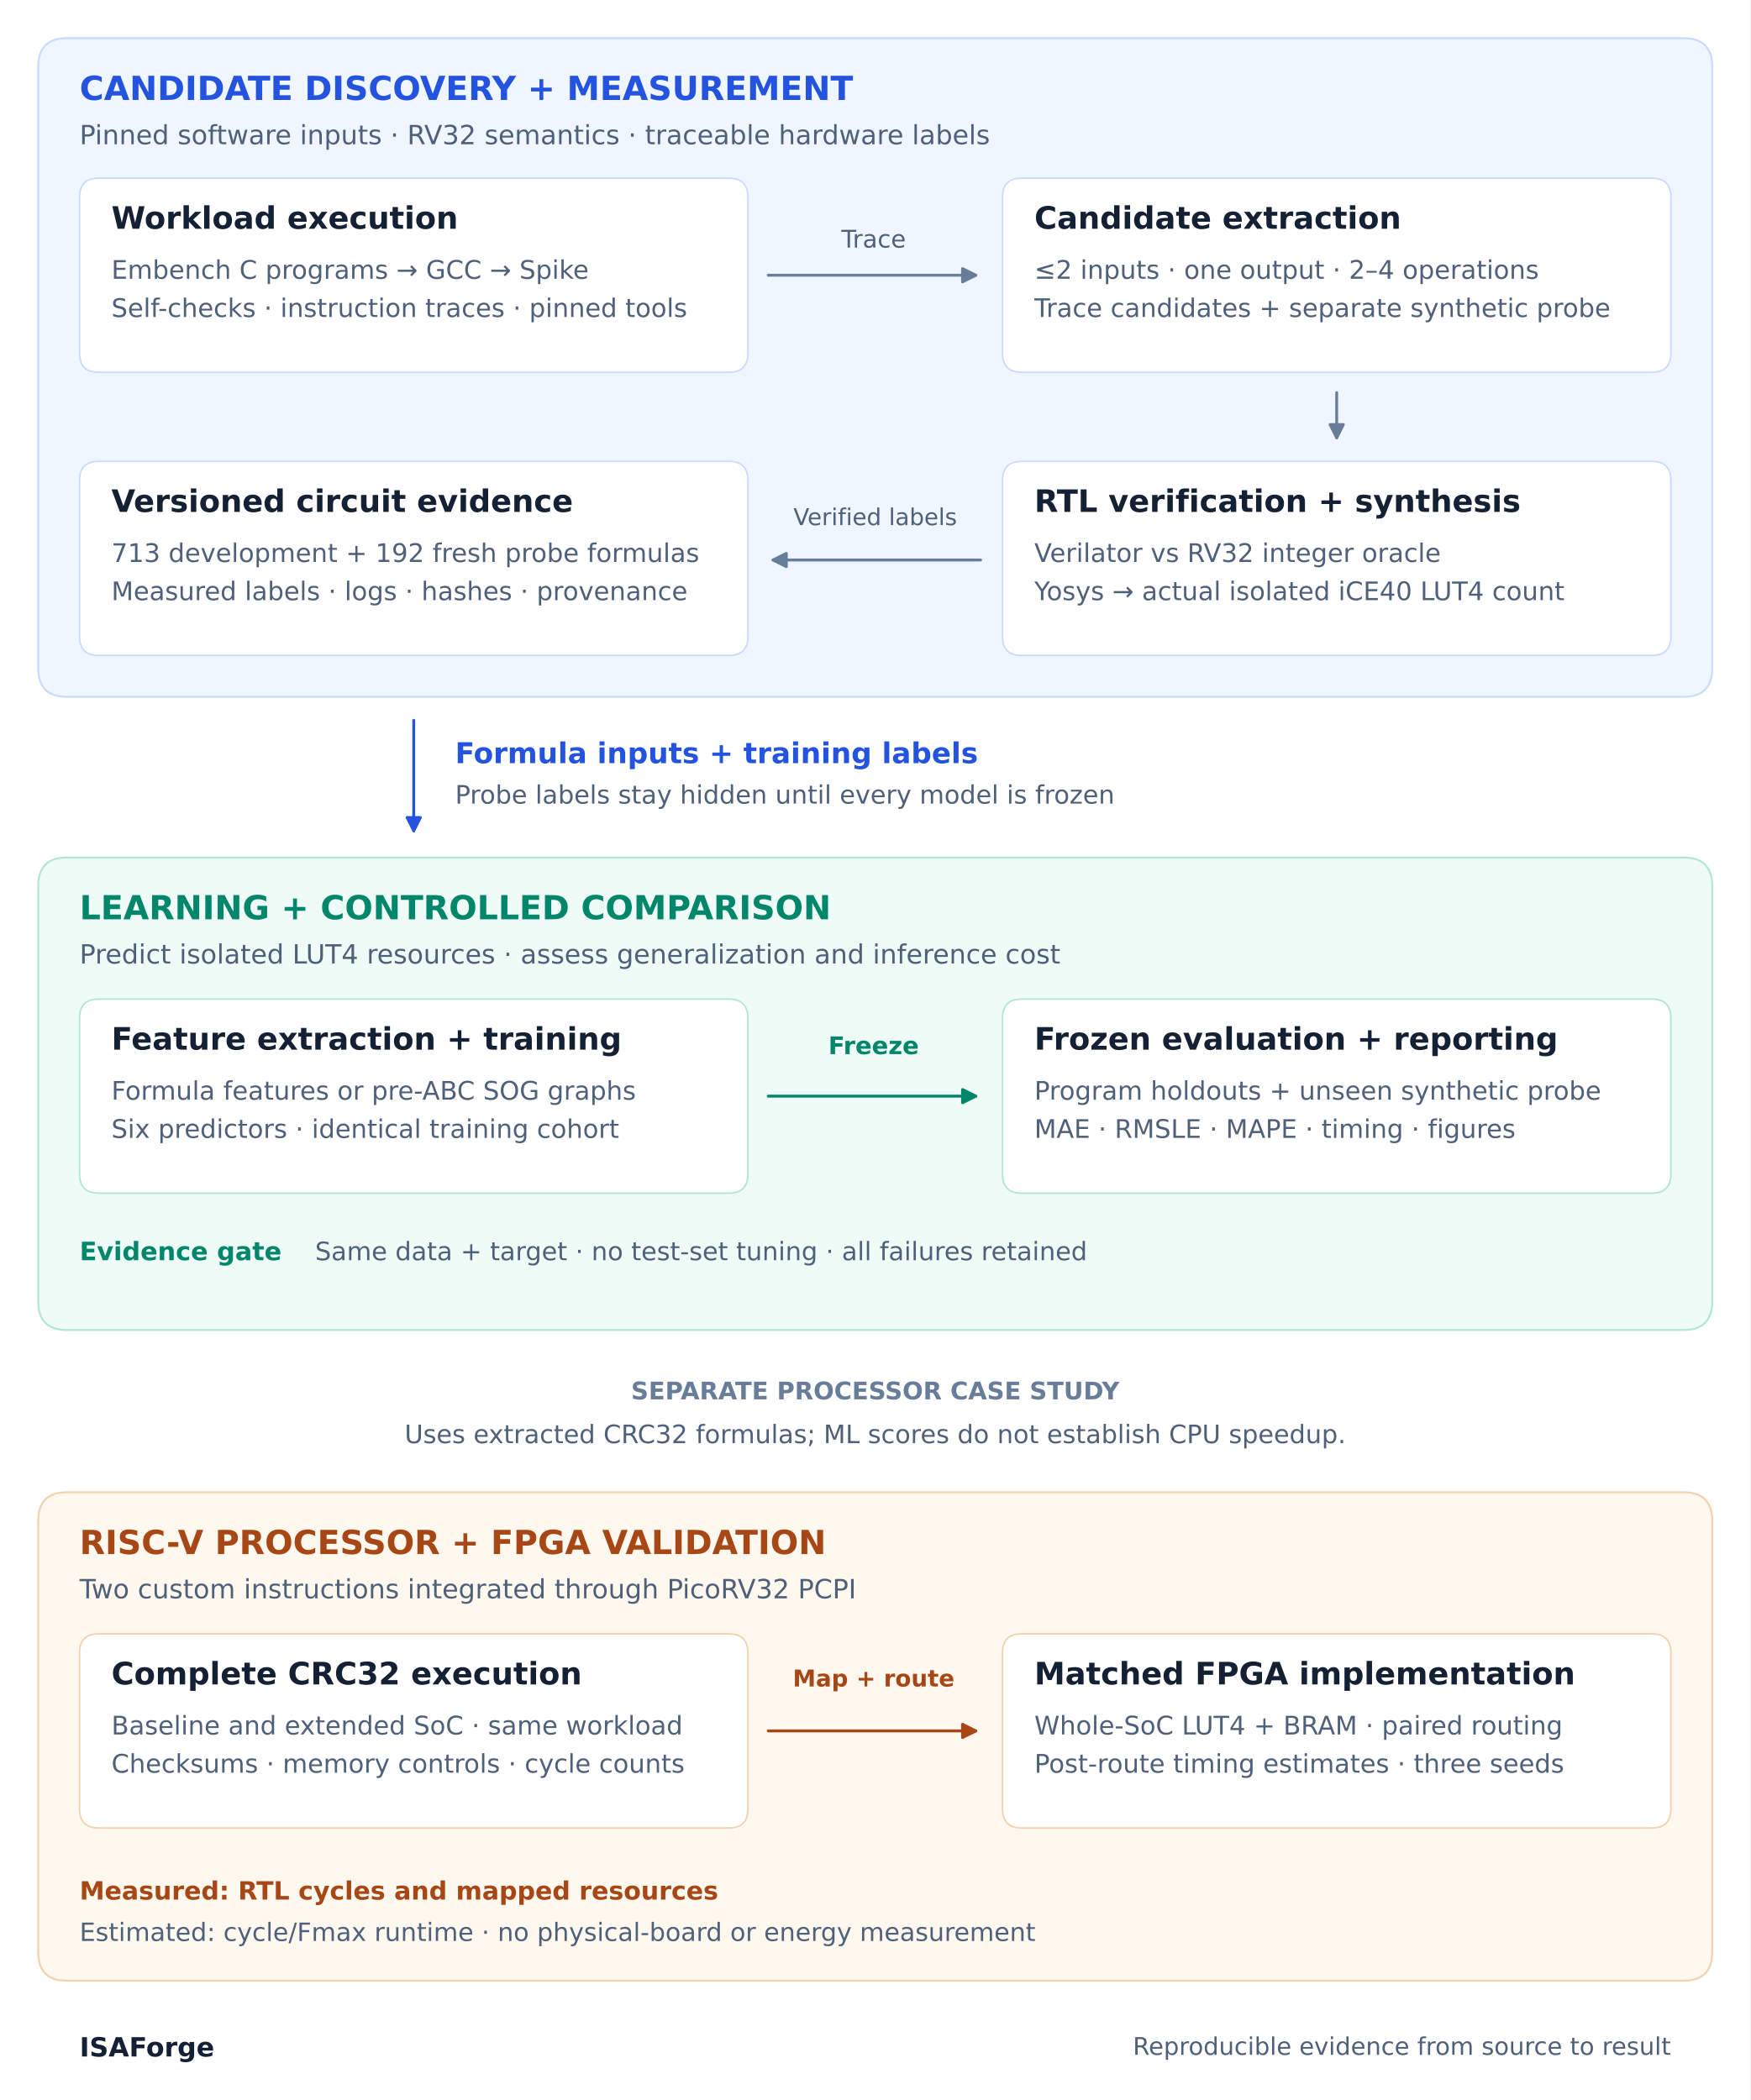
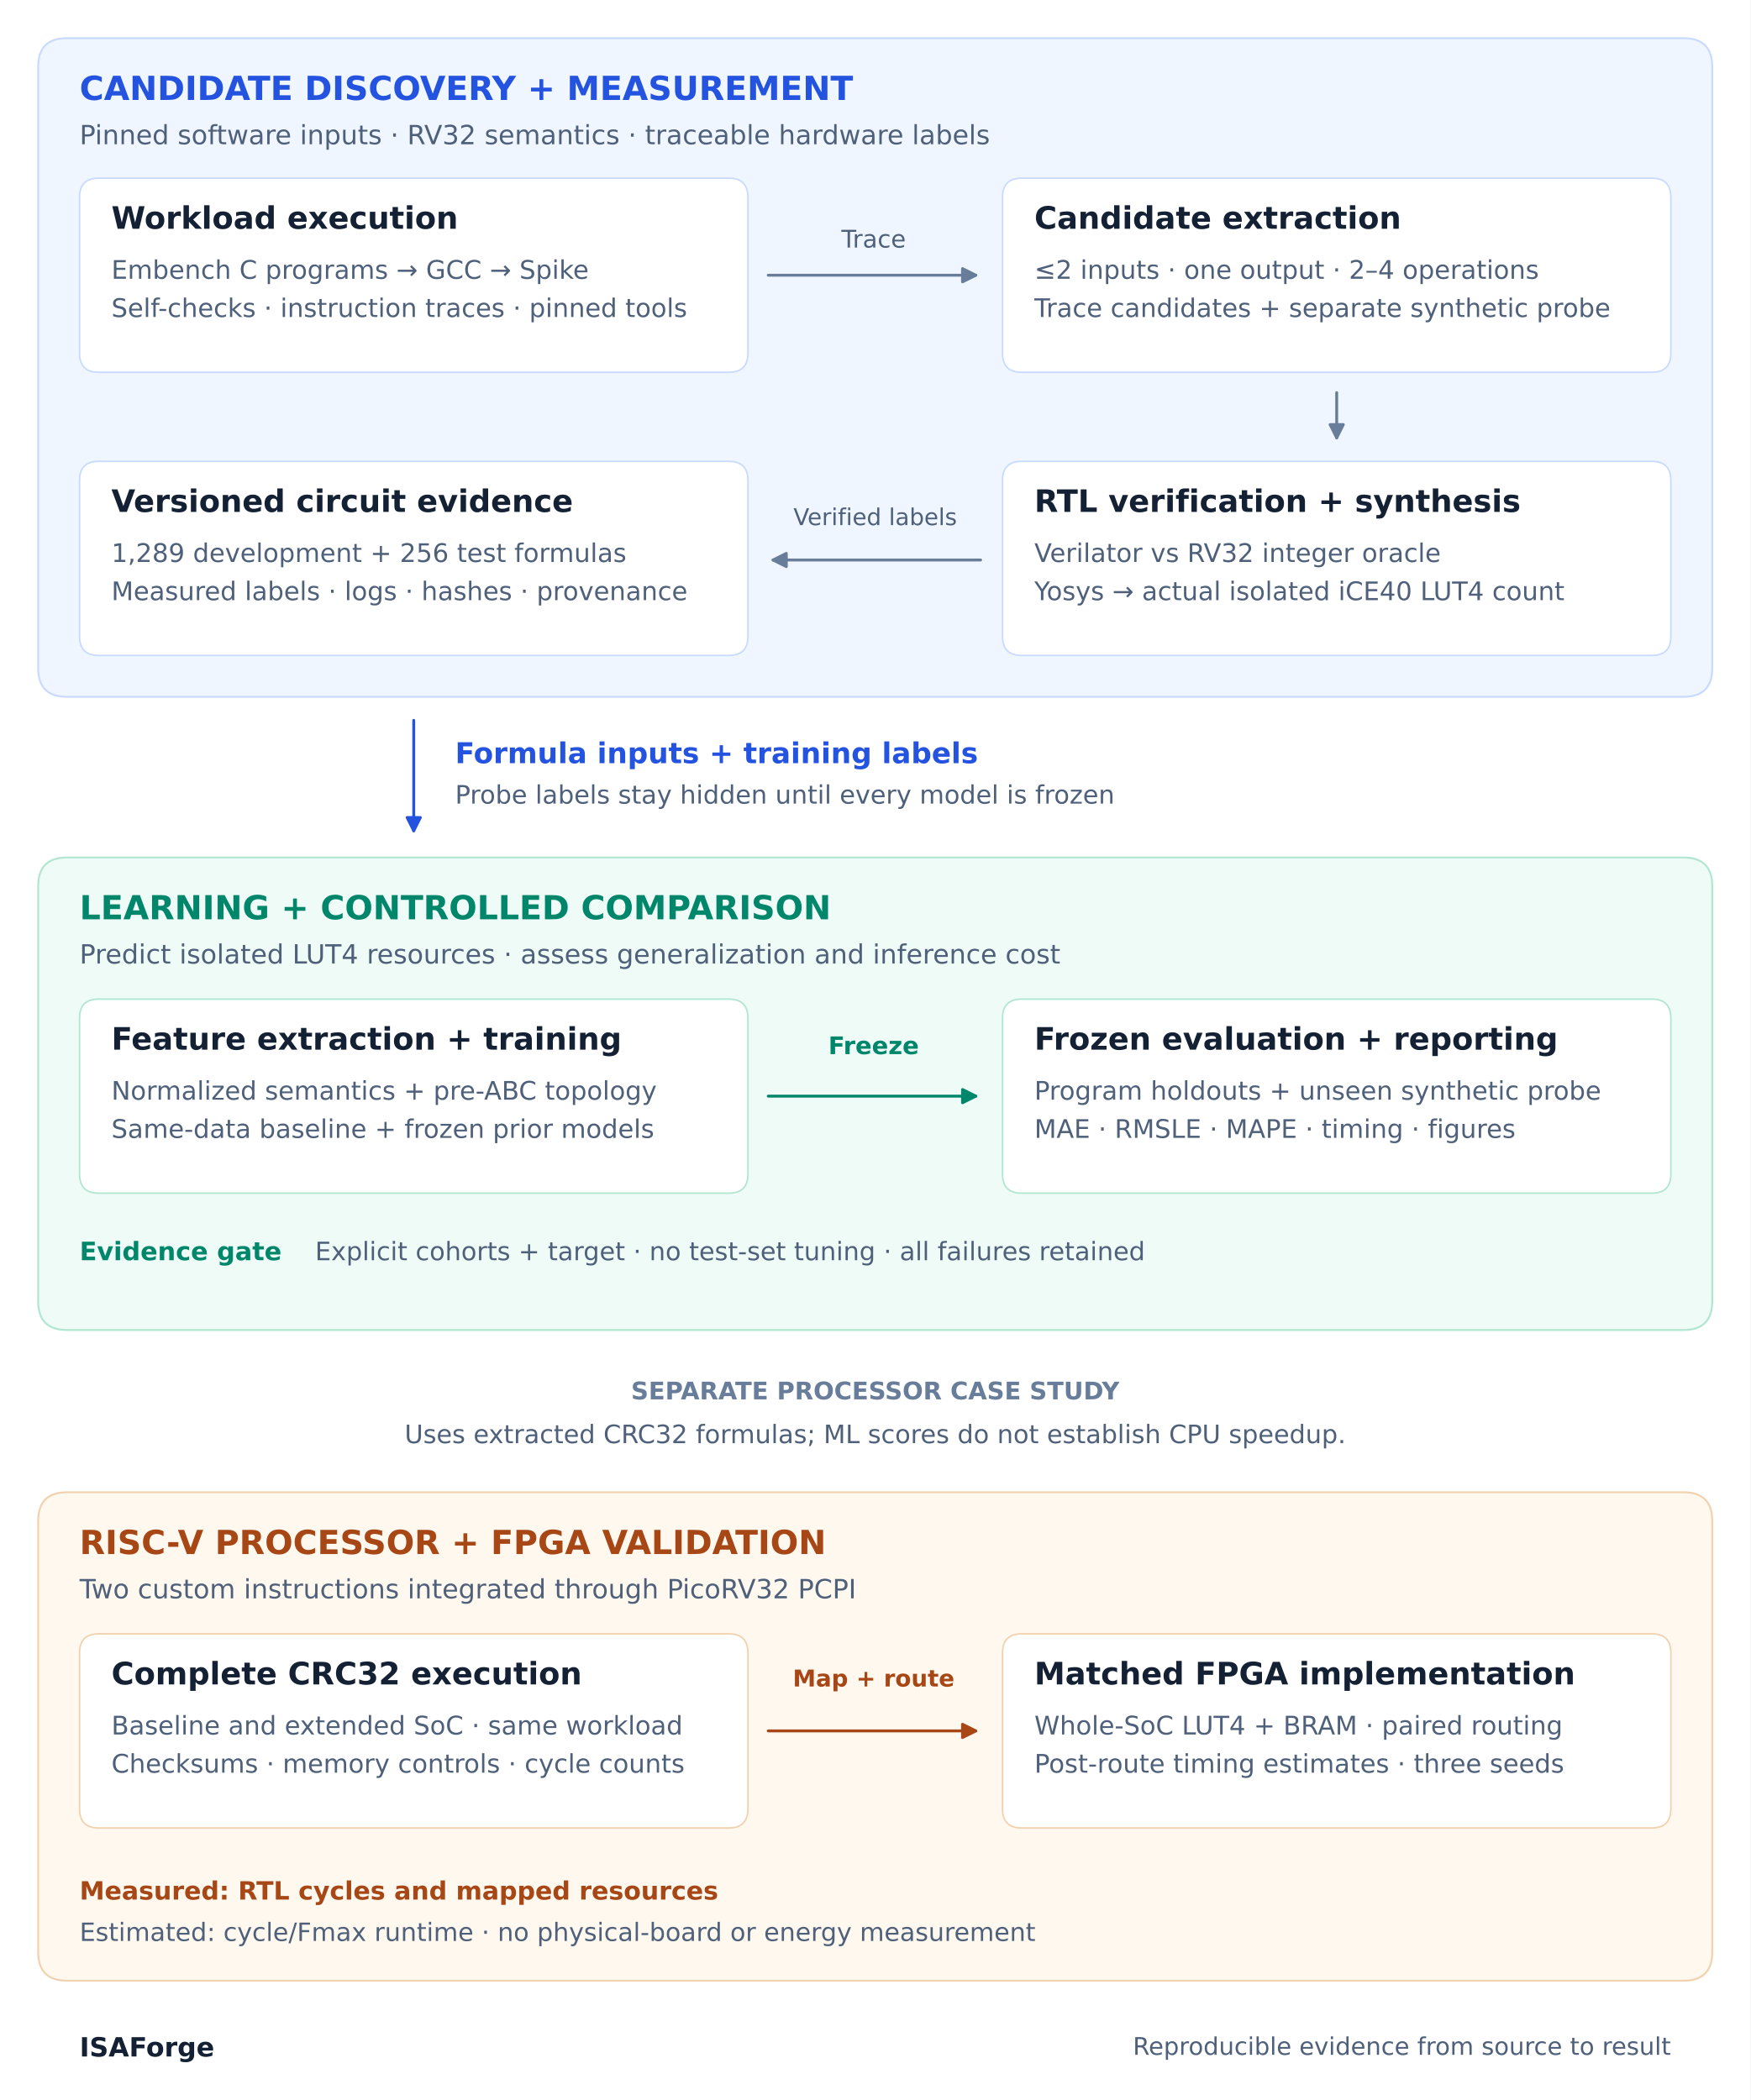
<svg xmlns="http://www.w3.org/2000/svg" width="792pt" height="950.4pt" viewBox="0 0 792 950.4" version="1.1">
  <defs>
    <style type="text/css">*{stroke-linejoin: round; stroke-linecap: butt}</style>
  </defs>
  <g id="figure_1">
    <g id="patch_1">
      <path d="M 0 950.4  L 792 950.4  L 792 0  L 0 0  z " style="fill: #ffffff" />
    </g>
    <g id="axes_1">
      <g id="patch_2">
        <path d="M 30.24 17.28  L 761.76 17.28  Q 774.72 17.28 774.72 30.24  L 774.72 302.4  Q 774.72 315.36 761.76 315.36  L 30.24 315.36  Q 17.28 315.36 17.28 302.4  L 17.28 30.24  Q 17.28 17.28 30.24 17.28  z " clip-path="url(#p30b67a3843)" style="fill: #f0f6ff; stroke: #c8daff; stroke-width: 0.85; stroke-linejoin: miter" />
      </g>
      <g id="patch_3">
        <path d="M 44.64 80.64  L 329.76 80.64  Q 338.4 80.64 338.4 89.28  L 338.4 159.84  Q 338.4 168.48 329.76 168.48  L 44.64 168.48  Q 36 168.48 36 159.84  L 36 89.28  Q 36 80.64 44.64 80.64  z " clip-path="url(#p30b67a3843)" style="fill: #ffffff; stroke: #c8daff; stroke-width: 0.7; stroke-linejoin: miter" />
      </g>
      <g id="patch_4">
        <path d="M 462.24 80.64  L 747.36 80.64  Q 756 80.64 756 89.28  L 756 159.84  Q 756 168.48 747.36 168.48  L 462.24 168.48  Q 453.6 168.48 453.6 159.84  L 453.6 89.28  Q 453.6 80.64 462.24 80.64  z " clip-path="url(#p30b67a3843)" style="fill: #ffffff; stroke: #c8daff; stroke-width: 0.7; stroke-linejoin: miter" />
      </g>
      <g id="patch_5">
        <path d="M 347.598 124.56  Q 395.279 124.56 441.507 124.56  " clip-path="url(#p30b67a3843)" style="fill: none; stroke: #687d99; stroke-width: 1.3; stroke-linecap: round" />
        <path d="M 435.507 121.56  L 441.507 124.56  L 435.507 127.56  z " clip-path="url(#p30b67a3843)" style="fill: #687d99; stroke: #687d99; stroke-width: 1.3; stroke-linecap: round" />
      </g>
      <g id="patch_6">
        <path d="M 462.24 208.8  L 747.36 208.8  Q 756 208.8 756 217.44  L 756 288  Q 756 296.64 747.36 296.64  L 462.24 296.64  Q 453.6 296.64 453.6 288  L 453.6 217.44  Q 453.6 208.8 462.24 208.8  z " clip-path="url(#p30b67a3843)" style="fill: #ffffff; stroke: #c8daff; stroke-width: 0.7; stroke-linejoin: miter" />
      </g>
      <g id="patch_7">
        <path d="M 604.8 177.683  Q 604.8 188.641 604.8 198.147  " clip-path="url(#p30b67a3843)" style="fill: none; stroke: #687d99; stroke-width: 1.3; stroke-linecap: round" />
        <path d="M 607.8 192.147  L 604.8 198.147  L 601.8 192.147  z " clip-path="url(#p30b67a3843)" style="fill: #687d99; stroke: #687d99; stroke-width: 1.3; stroke-linecap: round" />
      </g>
      <g id="patch_8">
        <path d="M 44.64 208.8  L 329.76 208.8  Q 338.4 208.8 338.4 217.44  L 338.4 288  Q 338.4 296.64 329.76 296.64  L 44.64 296.64  Q 36 296.64 36 288  L 36 217.44  Q 36 208.8 44.64 208.8  z " clip-path="url(#p30b67a3843)" style="fill: #ffffff; stroke: #c8daff; stroke-width: 0.7; stroke-linejoin: miter" />
      </g>
      <g id="patch_9">
        <path d="M 443.682 253.44  Q 396.001 253.44 349.773 253.44  " clip-path="url(#p30b67a3843)" style="fill: none; stroke: #687d99; stroke-width: 1.3; stroke-linecap: round" />
        <path d="M 355.773 256.44  L 349.773 253.44  L 355.773 250.44  z " clip-path="url(#p30b67a3843)" style="fill: #687d99; stroke: #687d99; stroke-width: 1.3; stroke-linecap: round" />
      </g>
      <g id="patch_10">
        <path d="M 187.2 326  Q 187.2 351.72 187.2 375.987  " clip-path="url(#p30b67a3843)" style="fill: none; stroke: #2453df; stroke-width: 1.3; stroke-linecap: round" />
        <path d="M 190.2 369.987  L 187.2 375.987  L 184.2 369.987  z " clip-path="url(#p30b67a3843)" style="fill: #2453df; stroke: #2453df; stroke-width: 1.3; stroke-linecap: round" />
      </g>
      <g id="patch_11">
        <path d="M 30.24 388.08  L 761.76 388.08  Q 774.72 388.08 774.72 401.04  L 774.72 588.96  Q 774.72 601.92 761.76 601.92  L 30.24 601.92  Q 17.28 601.92 17.28 588.96  L 17.28 401.04  Q 17.28 388.08 30.24 388.08  z " clip-path="url(#p30b67a3843)" style="fill: #effbf6; stroke: #b1e6d0; stroke-width: 0.85; stroke-linejoin: miter" />
      </g>
      <g id="patch_12">
        <path d="M 44.64 452.16  L 329.76 452.16  Q 338.4 452.16 338.4 460.8  L 338.4 531.36  Q 338.4 540 329.76 540  L 44.64 540  Q 36 540 36 531.36  L 36 460.8  Q 36 452.16 44.64 452.16  z " clip-path="url(#p30b67a3843)" style="fill: #ffffff; stroke: #b1e6d0; stroke-width: 0.7; stroke-linejoin: miter" />
      </g>
      <g id="patch_13">
        <path d="M 462.24 452.16  L 747.36 452.16  Q 756 452.16 756 460.8  L 756 531.36  Q 756 540 747.36 540  L 462.24 540  Q 453.6 540 453.6 531.36  L 453.6 460.8  Q 453.6 452.16 462.24 452.16  z " clip-path="url(#p30b67a3843)" style="fill: #ffffff; stroke: #b1e6d0; stroke-width: 0.7; stroke-linejoin: miter" />
      </g>
      <g id="patch_14">
        <path d="M 347.598 496.08  Q 395.279 496.08 441.507 496.08  " clip-path="url(#p30b67a3843)" style="fill: none; stroke: #00876b; stroke-width: 1.3; stroke-linecap: round" />
        <path d="M 435.507 493.08  L 441.507 496.08  L 435.507 499.08  z " clip-path="url(#p30b67a3843)" style="fill: #00876b; stroke: #00876b; stroke-width: 1.3; stroke-linecap: round" />
      </g>
      <g id="patch_15">
        <path d="M 30.24 675.36  L 761.76 675.36  Q 774.72 675.36 774.72 688.32  L 774.72 883.44  Q 774.72 896.4 761.76 896.4  L 30.24 896.4  Q 17.28 896.4 17.28 883.44  L 17.28 688.32  Q 17.28 675.36 30.24 675.36  z " clip-path="url(#p30b67a3843)" style="fill: #fff8ef; stroke: #f1d1ae; stroke-width: 0.85; stroke-linejoin: miter" />
      </g>
      <g id="patch_16">
        <path d="M 44.64 739.44  L 329.76 739.44  Q 338.4 739.44 338.4 748.08  L 338.4 818.64  Q 338.4 827.28 329.76 827.28  L 44.64 827.28  Q 36 827.28 36 818.64  L 36 748.08  Q 36 739.44 44.64 739.44  z " clip-path="url(#p30b67a3843)" style="fill: #ffffff; stroke: #f1d1ae; stroke-width: 0.7; stroke-linejoin: miter" />
      </g>
      <g id="patch_17">
        <path d="M 462.24 739.44  L 747.36 739.44  Q 756 739.44 756 748.08  L 756 818.64  Q 756 827.28 747.36 827.28  L 462.24 827.28  Q 453.6 827.28 453.6 818.64  L 453.6 748.08  Q 453.6 739.44 462.24 739.44  z " clip-path="url(#p30b67a3843)" style="fill: #ffffff; stroke: #f1d1ae; stroke-width: 0.7; stroke-linejoin: miter" />
      </g>
      <g id="patch_18">
        <path d="M 347.598 783.36  Q 395.279 783.36 441.507 783.36  " clip-path="url(#p30b67a3843)" style="fill: none; stroke: #a84716; stroke-width: 1.3; stroke-linecap: round" />
        <path d="M 435.507 780.36  L 441.507 783.36  L 435.507 786.36  z " clip-path="url(#p30b67a3843)" style="fill: #a84716; stroke: #a84716; stroke-width: 1.3; stroke-linecap: round" />
      </g>
      <g id="text_1">
        <text style="font-weight: 700; font-size: 15px; font-family: 'DejaVu Sans'; text-anchor: start; fill: #2453df" x="36" y="45.236" transform="rotate(-0 36 45.23648)">CANDIDATE DISCOVERY + MEASUREMENT</text>
      </g>
      <g id="text_2">
        <text style="font-size: 12px; font-family: 'DejaVu Sans'; text-anchor: start; fill: #4e607a" x="36" y="65.278" transform="rotate(-0 36 65.27813)">Pinned software inputs · RV32 semantics · traceable hardware labels</text>
      </g>
      <g id="text_3">
        <text style="font-weight: 700; font-size: 14px; font-family: 'DejaVu Sans'; text-anchor: start; fill: #142033" x="50.4" y="103.518" transform="rotate(-0 50.4 103.5178)">Workload execution</text>
      </g>
      <g id="text_4">
        <text style="font-size: 11.6px; font-family: 'DejaVu Sans'; text-anchor: start; fill: #4e607a" x="50.4" y="126.174" transform="rotate(-0 50.4 126.1742)">Embench C programs → GCC → Spike</text>
      </g>
      <g id="text_5">
        <text style="font-size: 11.6px; font-family: 'DejaVu Sans'; text-anchor: start; fill: #4e607a" x="50.4" y="143.454" transform="rotate(-0 50.4 143.4542)">Self-checks · instruction traces · pinned tools</text>
      </g>
      <g id="text_6">
        <text style="font-weight: 700; font-size: 14px; font-family: 'DejaVu Sans'; text-anchor: start; fill: #142033" x="468" y="103.518" transform="rotate(-0 468 103.5178)">Candidate extraction</text>
      </g>
      <g id="text_7">
        <text style="font-size: 11.6px; font-family: 'DejaVu Sans'; text-anchor: start; fill: #4e607a" x="468" y="126.174" transform="rotate(-0 468 126.1742)">≤2 inputs · one output · 2–4 operations</text>
      </g>
      <g id="text_8">
        <text style="font-size: 11.6px; font-family: 'DejaVu Sans'; text-anchor: start; fill: #4e607a" x="468" y="143.454" transform="rotate(-0 468 143.4542)">Trace candidates + separate synthetic probe</text>
      </g>
      <g id="text_9">
        <text style="font-size: 11px; font-family: 'DejaVu Sans'; text-anchor: middle; fill: #4e607a" x="395.28" y="112.037" transform="rotate(-0 395.28 112.0374)">Trace</text>
      </g>
      <g id="text_10">
        <text style="font-weight: 700; font-size: 14px; font-family: 'DejaVu Sans'; text-anchor: start; fill: #142033" x="468" y="231.678" transform="rotate(-0 468 231.6778)">RTL verification + synthesis</text>
      </g>
      <g id="text_11">
        <text style="font-size: 11.6px; font-family: 'DejaVu Sans'; text-anchor: start; fill: #4e607a" x="468" y="254.334" transform="rotate(-0 468 254.3342)">Verilator vs RV32 integer oracle</text>
      </g>
      <g id="text_12">
        <text style="font-size: 11.6px; font-family: 'DejaVu Sans'; text-anchor: start; fill: #4e607a" x="468" y="271.614" transform="rotate(-0 468 271.6142)">Yosys → actual isolated iCE40 LUT4 count</text>
      </g>
      <g id="text_13">
        <text style="font-weight: 700; font-size: 14px; font-family: 'DejaVu Sans'; text-anchor: start; fill: #142033" x="50.4" y="231.678" transform="rotate(-0 50.4 231.6778)">Versioned circuit evidence</text>
      </g>
      <g id="text_14">
-         <text style="font-size: 11.6px; font-family: 'DejaVu Sans'; text-anchor: start; fill: #4e607a" x="50.4" y="254.334" transform="rotate(-0 50.4 254.3342)">713 development + 192 fresh probe formulas</text>
+         <text style="font-size: 11.6px; font-family: 'DejaVu Sans'; text-anchor: start; fill: #4e607a" x="50.4" y="254.334" transform="rotate(-0 50.4 254.3342)">1,289 development + 256 test formulas</text>
      </g>
      <g id="text_15">
        <text style="font-size: 11.6px; font-family: 'DejaVu Sans'; text-anchor: start; fill: #4e607a" x="50.4" y="271.614" transform="rotate(-0 50.4 271.6142)">Measured labels · logs · hashes · provenance</text>
      </g>
      <g id="text_16">
        <text style="font-size: 10.5px; font-family: 'DejaVu Sans'; text-anchor: middle; fill: #4e607a" x="396" y="237.658" transform="rotate(-0 396 237.6584)">Verified labels</text>
      </g>
      <g id="text_17">
        <text style="font-weight: 700; font-size: 13px; font-family: 'DejaVu Sans'; text-anchor: start; fill: #2453df" x="205.92" y="345.398" transform="rotate(-0 205.92 345.398)">Formula inputs + training labels</text>
      </g>
      <g id="text_18">
        <text style="font-size: 11.5px; font-family: 'DejaVu Sans'; text-anchor: start; fill: #4e607a" x="205.92" y="363.698" transform="rotate(-0 205.92 363.6982)">Probe labels stay hidden until every model is frozen</text>
      </g>
      <g id="text_19">
        <text style="font-weight: 700; font-size: 15px; font-family: 'DejaVu Sans'; text-anchor: start; fill: #00876b" x="36" y="416.036" transform="rotate(-0 36 416.0365)">LEARNING + CONTROLLED COMPARISON</text>
      </g>
      <g id="text_20">
        <text style="font-size: 12px; font-family: 'DejaVu Sans'; text-anchor: start; fill: #4e607a" x="36" y="436.078" transform="rotate(-0 36 436.0781)">Predict isolated LUT4 resources · assess generalization and inference cost</text>
      </g>
      <g id="text_21">
        <text style="font-weight: 700; font-size: 14px; font-family: 'DejaVu Sans'; text-anchor: start; fill: #142033" x="50.4" y="475.038" transform="rotate(-0 50.4 475.0378)">Feature extraction + training</text>
      </g>
      <g id="text_22">
-         <text style="font-size: 11.6px; font-family: 'DejaVu Sans'; text-anchor: start; fill: #4e607a" x="50.4" y="497.694" transform="rotate(-0 50.4 497.6942)">Formula features or pre-ABC SOG graphs</text>
+         <text style="font-size: 11.6px; font-family: 'DejaVu Sans'; text-anchor: start; fill: #4e607a" x="50.4" y="497.694" transform="rotate(-0 50.4 497.6942)">Normalized semantics + pre-ABC topology</text>
      </g>
      <g id="text_23">
-         <text style="font-size: 11.6px; font-family: 'DejaVu Sans'; text-anchor: start; fill: #4e607a" x="50.4" y="514.974" transform="rotate(-0 50.4 514.9742)">Six predictors · identical training cohort</text>
+         <text style="font-size: 11.6px; font-family: 'DejaVu Sans'; text-anchor: start; fill: #4e607a" x="50.4" y="514.974" transform="rotate(-0 50.4 514.9742)">Same-data baseline + frozen prior models</text>
      </g>
      <g id="text_24">
        <text style="font-weight: 700; font-size: 14px; font-family: 'DejaVu Sans'; text-anchor: start; fill: #142033" x="468" y="475.038" transform="rotate(-0 468 475.0378)">Frozen evaluation + reporting</text>
      </g>
      <g id="text_25">
        <text style="font-size: 11.6px; font-family: 'DejaVu Sans'; text-anchor: start; fill: #4e607a" x="468" y="497.694" transform="rotate(-0 468 497.6942)">Program holdouts + unseen synthetic probe</text>
      </g>
      <g id="text_26">
        <text style="font-size: 11.6px; font-family: 'DejaVu Sans'; text-anchor: start; fill: #4e607a" x="468" y="514.974" transform="rotate(-0 468 514.9742)">MAE · RMSLE · MAPE · timing · figures</text>
      </g>
      <g id="text_27">
        <text style="font-weight: 700; font-size: 11px; font-family: 'DejaVu Sans'; text-anchor: middle; fill: #00876b" x="395.28" y="477.077" transform="rotate(-0 395.28 477.0774)">Freeze</text>
      </g>
      <g id="text_28">
        <text style="font-weight: 700; font-size: 11.5px; font-family: 'DejaVu Sans'; text-anchor: start; fill: #00876b" x="36" y="570.338" transform="rotate(-0 36 570.3382)">Evidence gate</text>
      </g>
      <g id="text_29">
-         <text style="font-size: 11.5px; font-family: 'DejaVu Sans'; text-anchor: start; fill: #4e607a" x="142.56" y="570.338" transform="rotate(-0 142.56 570.3382)">Same data + target · no test-set tuning · all failures retained</text>
+         <text style="font-size: 11.5px; font-family: 'DejaVu Sans'; text-anchor: start; fill: #4e607a" x="142.56" y="570.338" transform="rotate(-0 142.56 570.3382)">Explicit cohorts + target · no test-set tuning · all failures retained</text>
      </g>
      <g id="text_30">
        <text style="font-weight: 700; font-size: 11px; font-family: 'DejaVu Sans'; text-anchor: middle; fill: #687d99" x="396" y="633.317" transform="rotate(-0 396 633.3174)">SEPARATE PROCESSOR CASE STUDY</text>
      </g>
      <g id="text_31">
        <text style="font-size: 11.5px; font-family: 'DejaVu Sans'; text-anchor: middle; fill: #4e607a" x="396" y="653.138" transform="rotate(-0 396 653.1382)">Uses extracted CRC32 formulas; ML scores do not establish CPU speedup.</text>
      </g>
      <g id="text_32">
        <text style="font-weight: 700; font-size: 15px; font-family: 'DejaVu Sans'; text-anchor: start; fill: #a84716" x="36" y="703.316" transform="rotate(-0 36 703.3165)">RISC-V PROCESSOR + FPGA VALIDATION</text>
      </g>
      <g id="text_33">
        <text style="font-size: 12px; font-family: 'DejaVu Sans'; text-anchor: start; fill: #4e607a" x="36" y="723.358" transform="rotate(-0 36 723.3581)">Two custom instructions integrated through PicoRV32 PCPI</text>
      </g>
      <g id="text_34">
        <text style="font-weight: 700; font-size: 14px; font-family: 'DejaVu Sans'; text-anchor: start; fill: #142033" x="50.4" y="762.318" transform="rotate(-0 50.4 762.3178)">Complete CRC32 execution</text>
      </g>
      <g id="text_35">
        <text style="font-size: 11.6px; font-family: 'DejaVu Sans'; text-anchor: start; fill: #4e607a" x="50.4" y="784.974" transform="rotate(-0 50.4 784.9742)">Baseline and extended SoC · same workload</text>
      </g>
      <g id="text_36">
        <text style="font-size: 11.6px; font-family: 'DejaVu Sans'; text-anchor: start; fill: #4e607a" x="50.4" y="802.254" transform="rotate(-0 50.4 802.2542)">Checksums · memory controls · cycle counts</text>
      </g>
      <g id="text_37">
        <text style="font-weight: 700; font-size: 14px; font-family: 'DejaVu Sans'; text-anchor: start; fill: #142033" x="468" y="762.318" transform="rotate(-0 468 762.3178)">Matched FPGA implementation</text>
      </g>
      <g id="text_38">
        <text style="font-size: 11.6px; font-family: 'DejaVu Sans'; text-anchor: start; fill: #4e607a" x="468" y="784.974" transform="rotate(-0 468 784.9742)">Whole-SoC LUT4 + BRAM · paired routing</text>
      </g>
      <g id="text_39">
        <text style="font-size: 11.6px; font-family: 'DejaVu Sans'; text-anchor: start; fill: #4e607a" x="468" y="802.254" transform="rotate(-0 468 802.2542)">Post-route timing estimates · three seeds</text>
      </g>
      <g id="text_40">
        <text style="font-weight: 700; font-size: 10.5px; font-family: 'DejaVu Sans'; text-anchor: middle; fill: #a84716" x="395.28" y="763.258" transform="rotate(-0 395.28 763.2575)">Map + route</text>
      </g>
      <g id="text_41">
        <text style="font-weight: 700; font-size: 11.4px; font-family: 'DejaVu Sans'; text-anchor: start; fill: #a84716" x="36" y="859.702" transform="rotate(-0 36 859.7022)">Measured: RTL cycles and mapped resources</text>
      </g>
      <g id="text_42">
        <text style="font-size: 11.4px; font-family: 'DejaVu Sans'; text-anchor: start; fill: #4e607a" x="36" y="878.422" transform="rotate(-0 36 878.4222)">Estimated: cycle/Fmax runtime · no physical-board or energy measurement</text>
      </g>
      <g id="text_43">
        <text style="font-weight: 700; font-size: 12px; font-family: 'DejaVu Sans'; text-anchor: start; fill: #142033" x="36" y="930.717" transform="rotate(-0 36 930.7172)">ISAForge</text>
      </g>
      <g id="text_44">
        <text style="font-size: 11px; font-family: 'DejaVu Sans'; text-anchor: end; fill: #4e607a" x="756" y="929.958" transform="rotate(-0 756 929.9583)">Reproducible evidence from source to result</text>
      </g>
    </g>
  </g>
  <defs>
    <clipPath id="p30b67a3843">
      <rect x="0" y="0" width="792" height="950.4" />
    </clipPath>
  </defs>
</svg>
